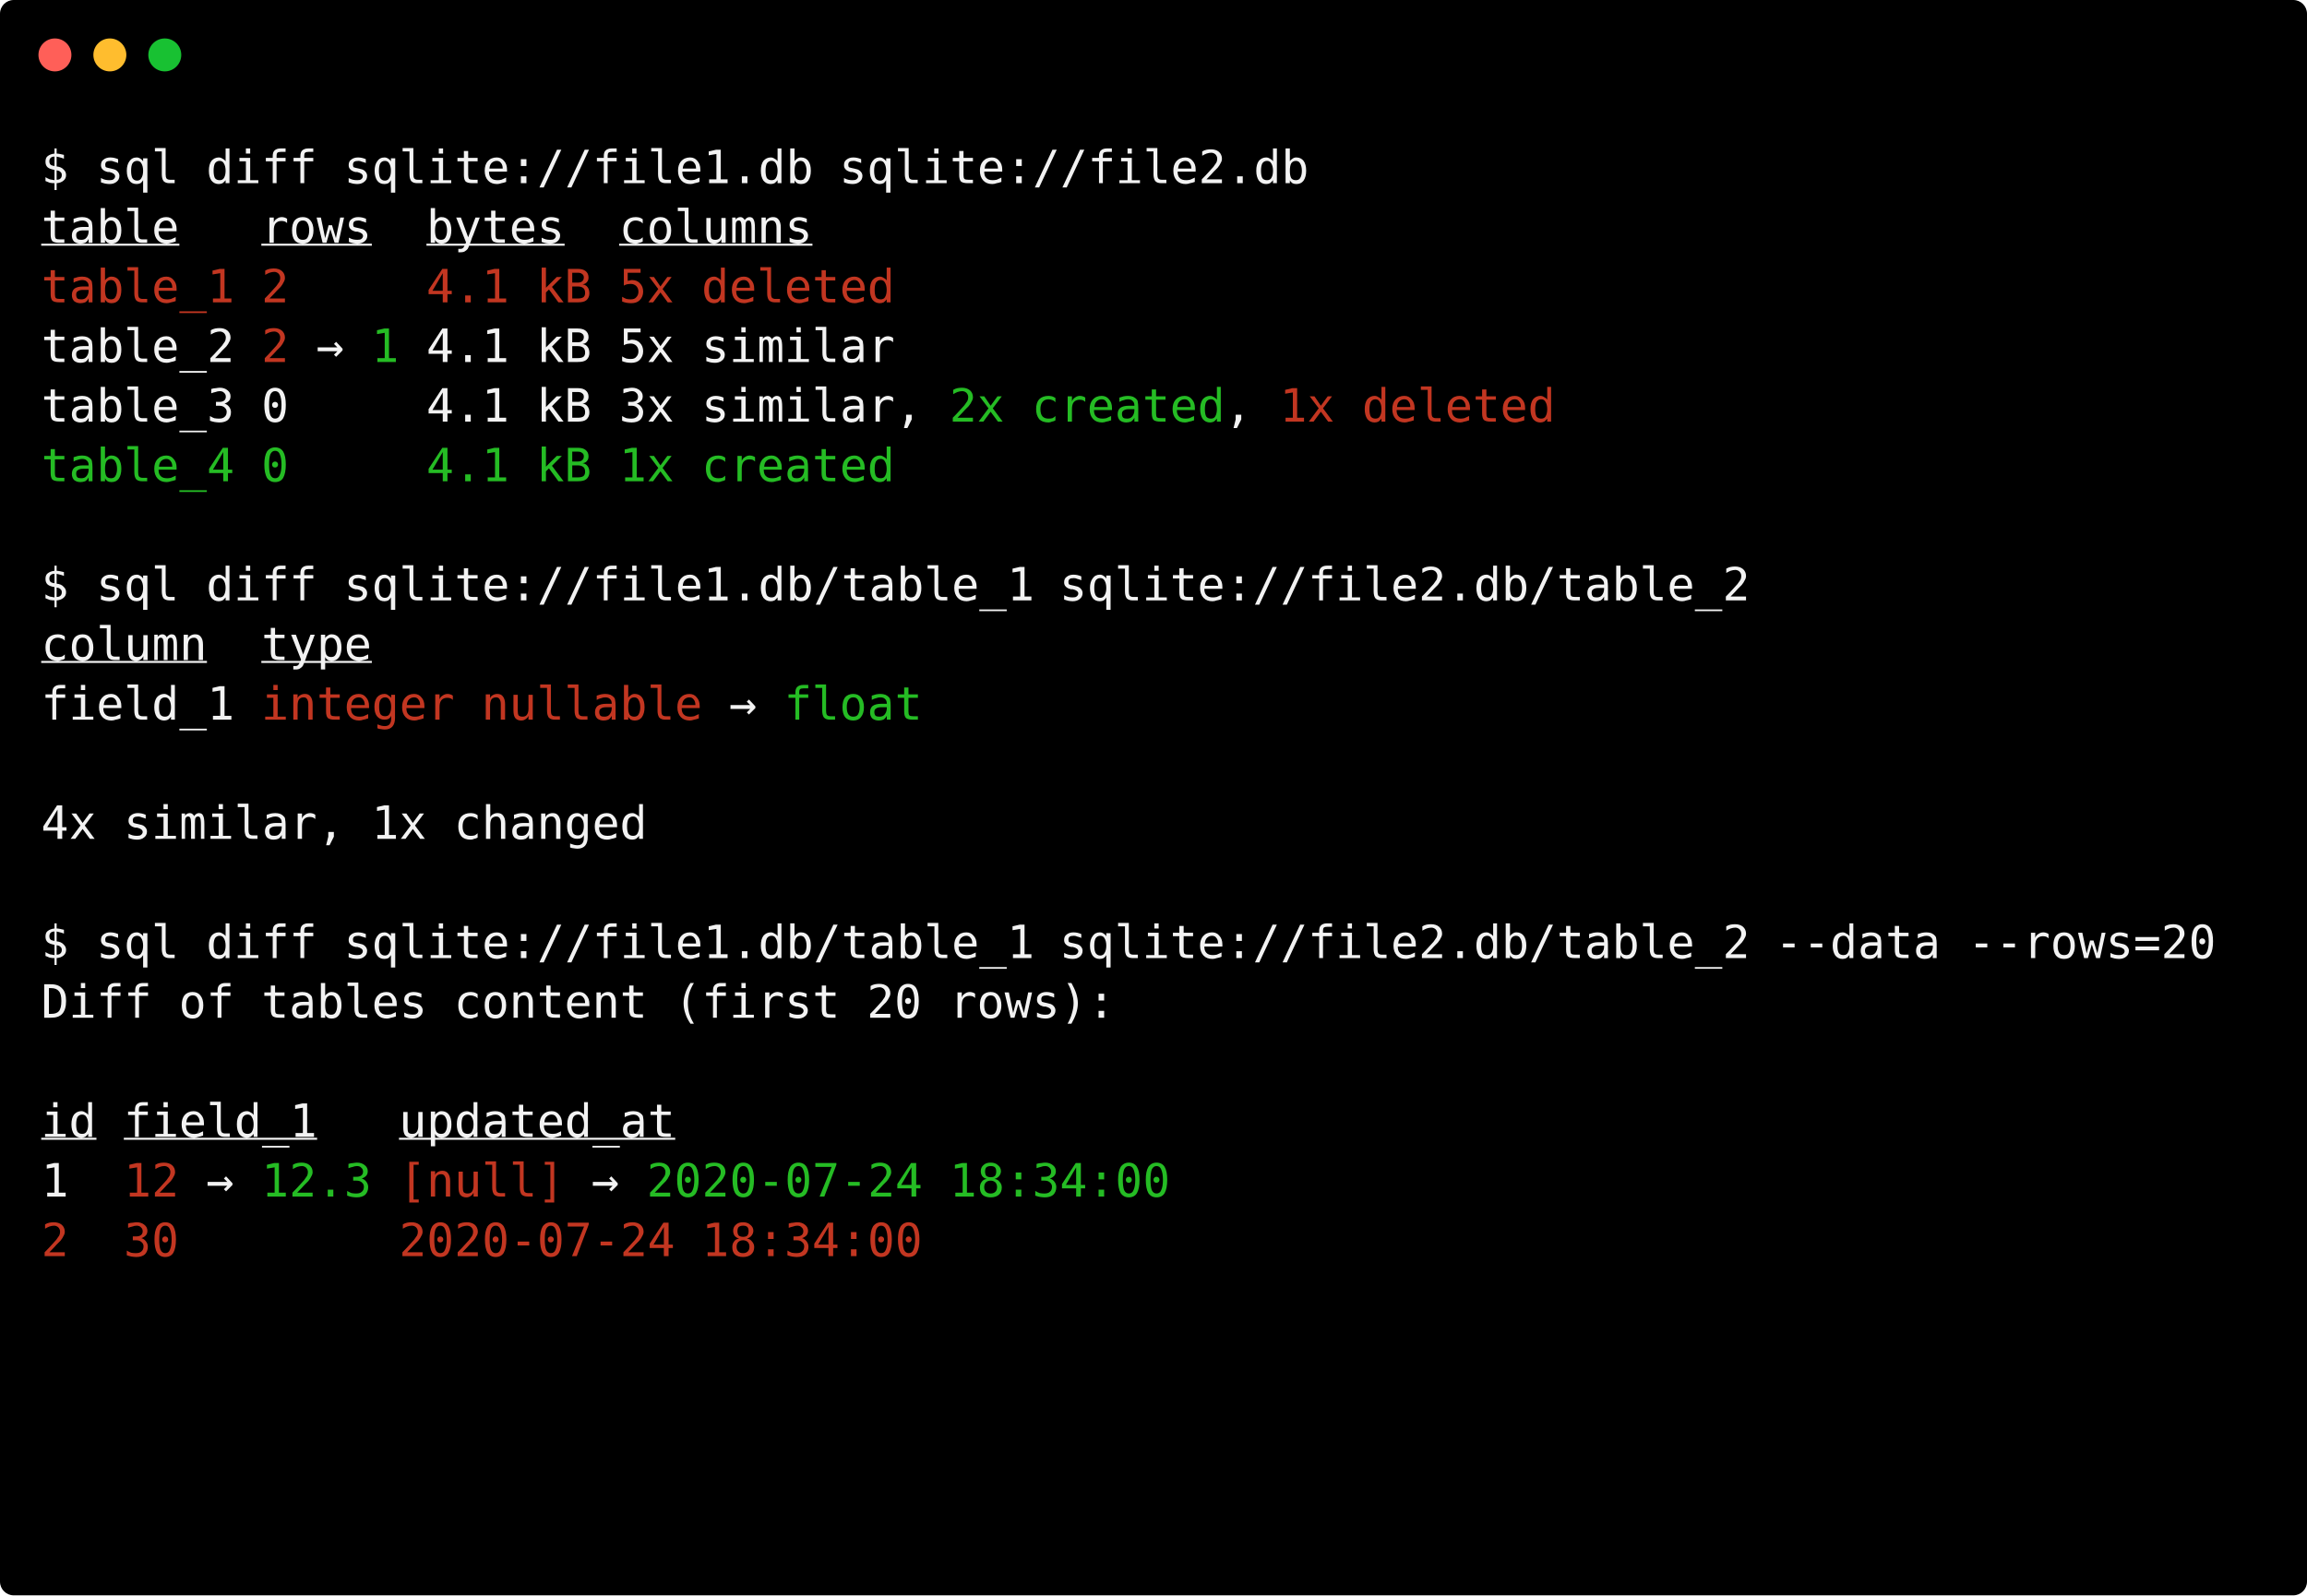
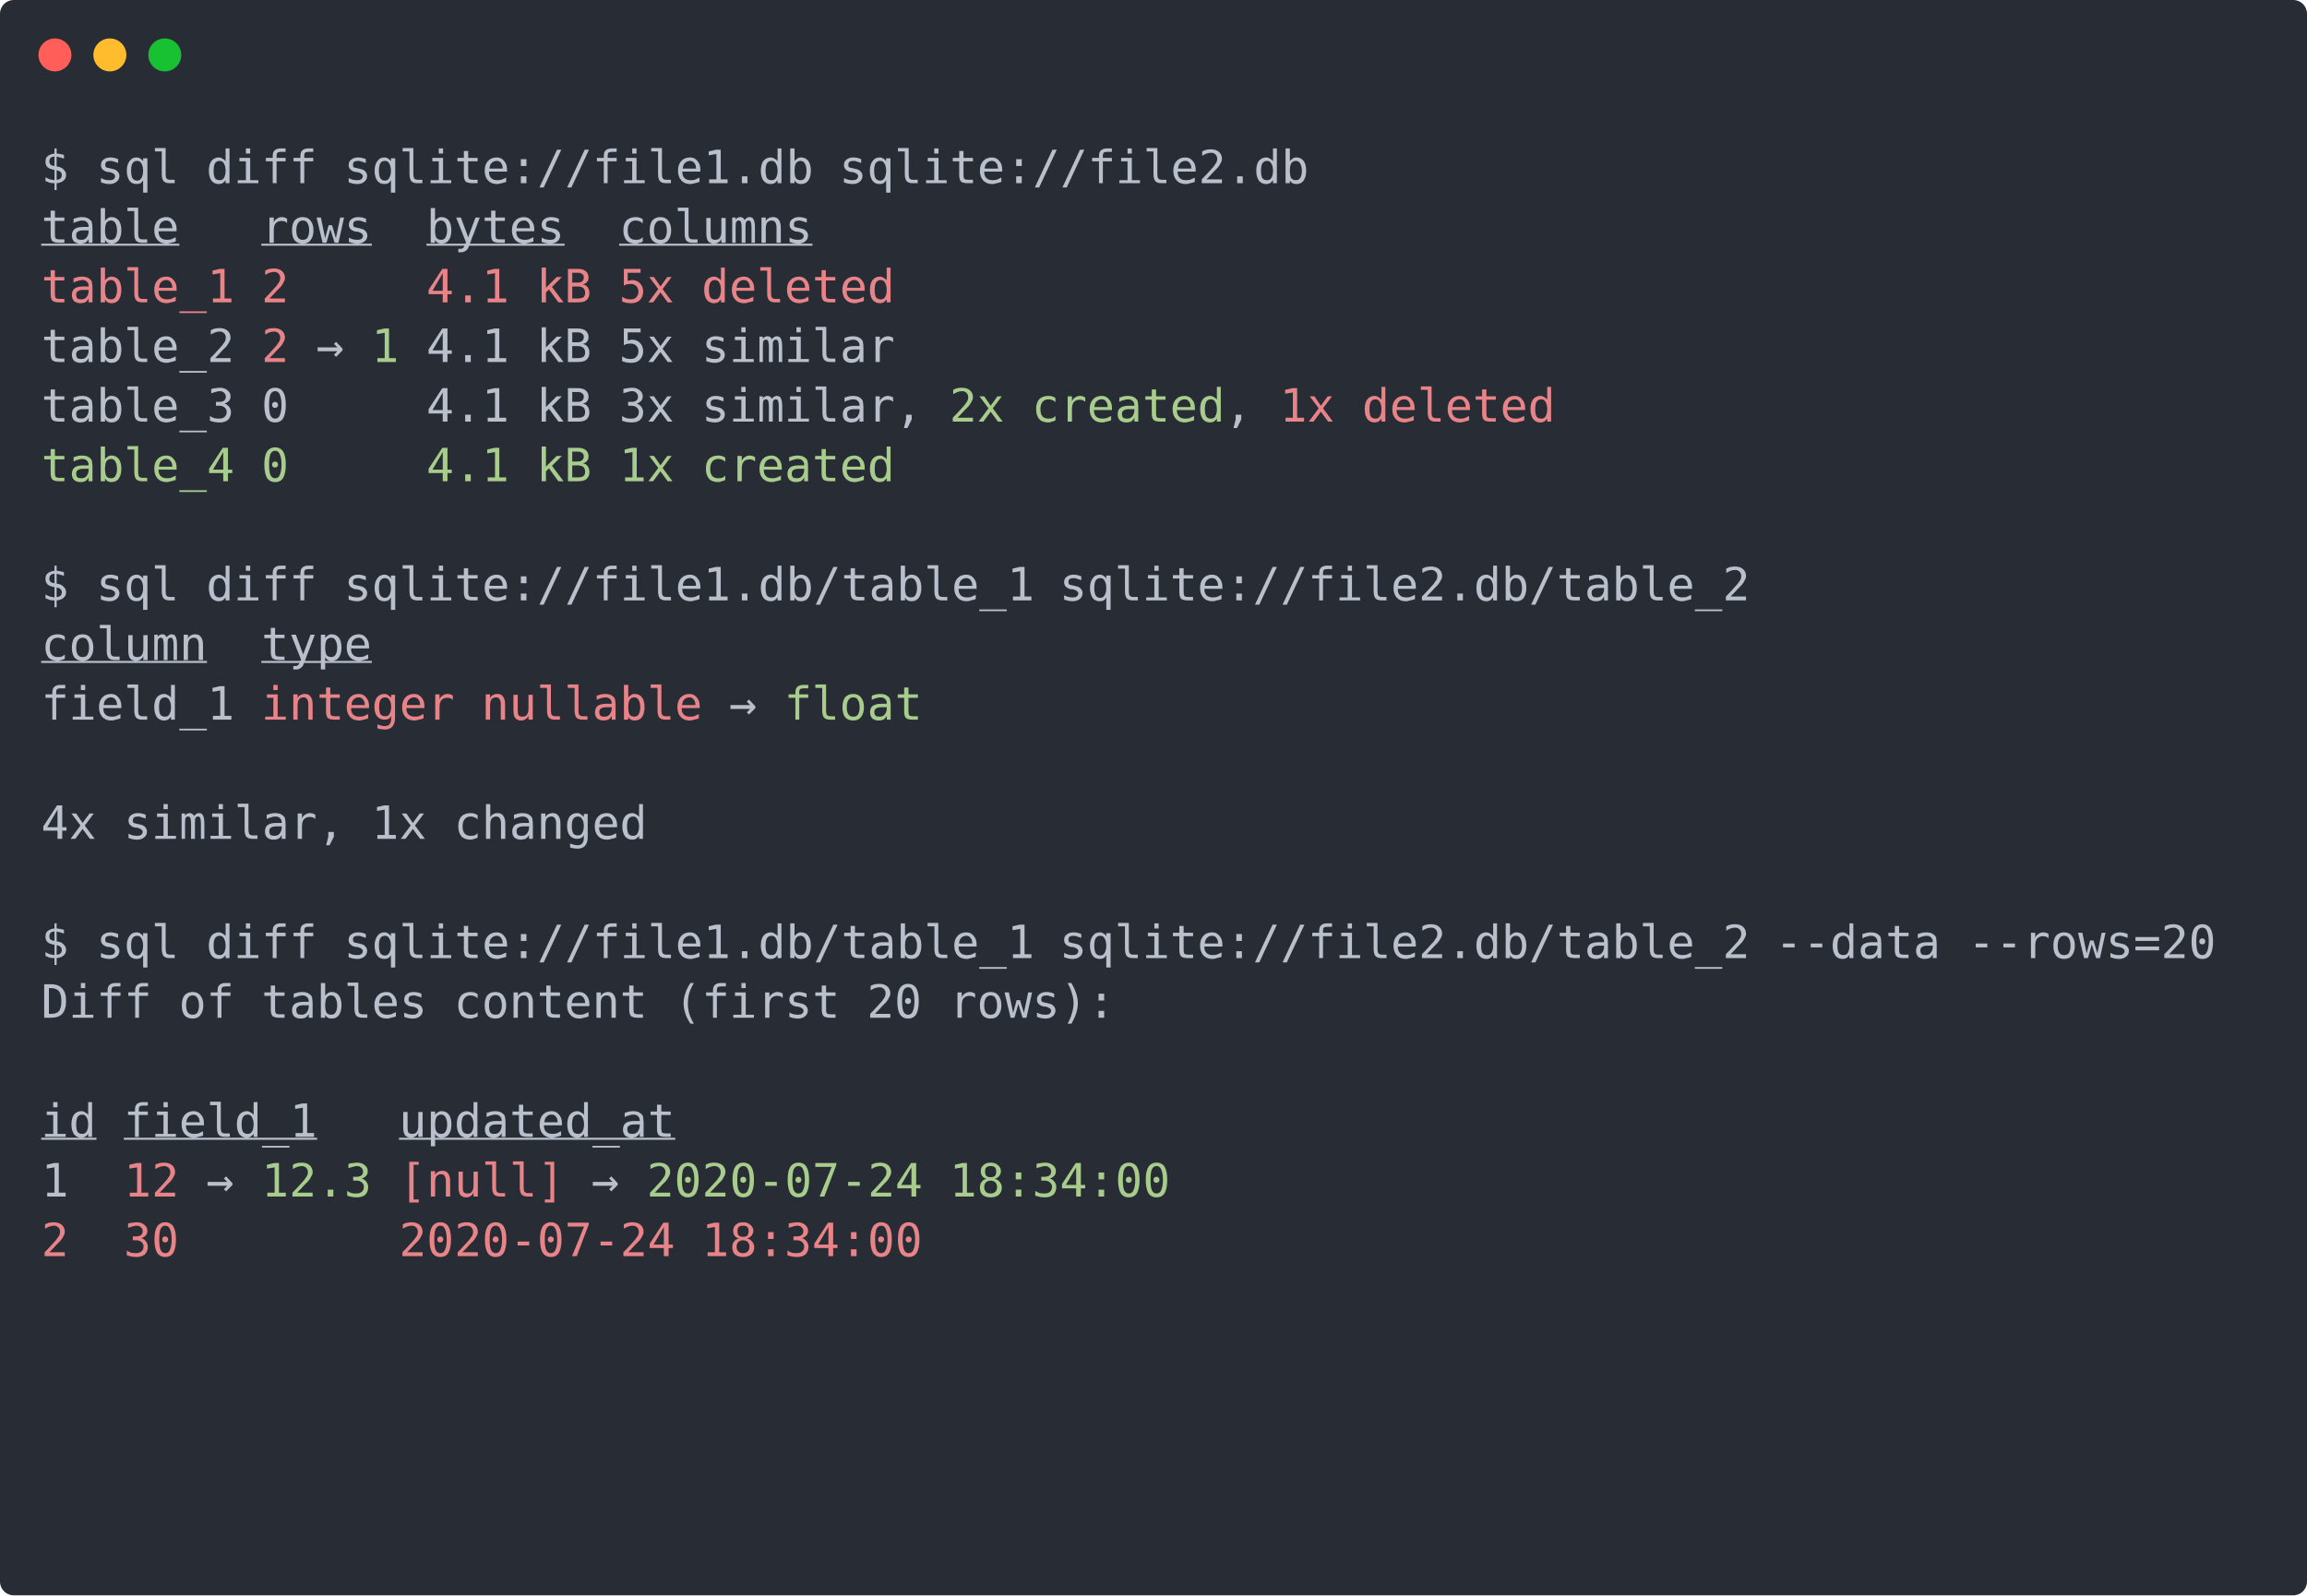
<svg xmlns="http://www.w3.org/2000/svg" xmlns:xlink="http://www.w3.org/1999/xlink" width="840" height="581.04">
  <rect width="840" height="581.04" rx="5" ry="5" class="a" />
  <svg y="0%" x="0%">
    <circle cx="20" cy="20" r="6" fill="#ff5f58" />
    <circle cx="40" cy="20" r="6" fill="#ffbd2e" />
    <circle cx="60" cy="20" r="6" fill="#18c132" />
  </svg>
  <svg height="521.04" viewBox="0 0 80 52.104" width="800" x="15" y="50">
-     <style>.a{fill:#000}.g{fill:#f2f2f2}.g,.h,.i,.j{white-space:pre}.h{fill:#f2f2f2;text-decoration:underline}.i,.j{fill:#c23621}.j{fill:#25bc24}</style>
+     <style>.a{fill:#282d35}.g{fill:#b9c0cb}.g,.h,.i,.j{white-space:pre}.h{fill:#b9c0cb;text-decoration:underline}.i,.j{fill:#e88388}.j{fill:#a8cc8c}</style>
    <g font-family="Monaco,Consolas,Menlo,'Bitstream Vera Sans Mono','Powerline Symbols',monospace" font-size="1.67">
      <defs>
        <symbol id="a">
          <path fill="transparent" d="M0 0h80v24H0z" />
        </symbol>
      </defs>
      <path class="a" d="M0 0h80v52.104H0z" />
      <svg width="80">
        <svg>
          <use xlink:href="#a" />
          <text y="1.67" class="g">$</text>
          <text x="2.004" y="1.67" class="g">sql</text>
          <text x="6.012" y="1.67" class="g">diff</text>
          <text x="11.022" y="1.67" class="g">sqlite://file1.db</text>
          <text x="29.058" y="1.67" class="g">sqlite://file2.db</text>
          <text y="3.841" class="h">table</text>
          <text x="8.016" y="3.841" class="h">rows</text>
          <text x="14.028" y="3.841" class="h">bytes</text>
          <text x="21.042" y="3.841" class="h">columns</text>
          <text y="6.012" class="i">table_1</text>
          <text x="8.016" y="6.012" class="i">2</text>
          <text x="14.028" y="6.012" class="i">4.1</text>
          <text x="18.036" y="6.012" class="i">kB</text>
          <text x="21.042" y="6.012" class="i">5x</text>
          <text x="24.048" y="6.012" class="i">deleted</text>
          <text y="8.183" class="g">table_2</text>
          <text x="8.016" y="8.183" class="i">2</text>
          <text x="10.02" y="8.183" class="g">→</text>
          <text x="12.024" y="8.183" class="j">1</text>
          <text x="14.028" y="8.183" class="g">4.1</text>
          <text x="18.036" y="8.183" class="g">kB</text>
          <text x="21.042" y="8.183" class="g">5x</text>
          <text x="24.048" y="8.183" class="g">similar</text>
          <text y="10.354" class="g">table_3</text>
          <text x="8.016" y="10.354" class="g">0</text>
          <text x="14.028" y="10.354" class="g">4.1</text>
          <text x="18.036" y="10.354" class="g">kB</text>
          <text x="21.042" y="10.354" class="g">3x</text>
          <text x="24.048" y="10.354" class="g">similar,</text>
          <text x="33.066" y="10.354" class="j">2x</text>
          <text x="36.072" y="10.354" class="j">created</text>
          <text x="43.086" y="10.354" class="g">,</text>
          <text x="45.09" y="10.354" class="i">1x</text>
          <text x="48.096" y="10.354" class="i">deleted</text>
          <text y="12.525" class="j">table_4</text>
          <text x="8.016" y="12.525" class="j">0</text>
          <text x="14.028" y="12.525" class="j">4.1</text>
          <text x="18.036" y="12.525" class="j">kB</text>
          <text x="21.042" y="12.525" class="j">1x</text>
          <text x="24.048" y="12.525" class="j">created</text>
          <text y="16.867" class="g">$</text>
          <text x="2.004" y="16.867" class="g">sql</text>
          <text x="6.012" y="16.867" class="g">diff</text>
          <text x="11.022" y="16.867" class="g">sqlite://file1.db/table_1</text>
          <text x="37.074" y="16.867" class="g">sqlite://file2.db/table_2</text>
          <text y="19.038" class="h">column</text>
          <text x="8.016" y="19.038" class="h">type</text>
          <text y="21.209" class="g">field_1</text>
          <text x="8.016" y="21.209" class="i">integer</text>
          <text x="16.032" y="21.209" class="i">nullable</text>
          <text x="25.05" y="21.209" class="g">→</text>
          <text x="27.054" y="21.209" class="j">float</text>
          <text y="25.551" class="g">4x</text>
          <text x="3.006" y="25.551" class="g">similar,</text>
          <text x="12.024" y="25.551" class="g">1x</text>
          <text x="15.03" y="25.551" class="g">changed</text>
          <text y="29.893" class="g">$</text>
          <text x="2.004" y="29.893" class="g">sql</text>
          <text x="6.012" y="29.893" class="g">diff</text>
          <text x="11.022" y="29.893" class="g">sqlite://file1.db/table_1</text>
          <text x="37.074" y="29.893" class="g">sqlite://file2.db/table_2</text>
          <text x="63.126" y="29.893" class="g">--data</text>
          <text x="70.14" y="29.893" class="g">--rows=20</text>
          <text y="32.064" class="g">Diff</text>
          <text x="5.01" y="32.064" class="g">of</text>
          <text x="8.016" y="32.064" class="g">tables</text>
          <text x="15.03" y="32.064" class="g">content</text>
          <text x="23.046" y="32.064" class="g">(first</text>
          <text x="30.06" y="32.064" class="g">20</text>
          <text x="33.066" y="32.064" class="g">rows):</text>
          <text y="36.406" class="h">id</text>
          <text x="3.006" y="36.406" class="h">field_1</text>
          <text x="13.026" y="36.406" class="h">updated_at</text>
          <text y="38.577" class="g">1</text>
          <text x="3.006" y="38.577" class="i">12</text>
          <text x="6.012" y="38.577" class="g">→</text>
          <text x="8.016" y="38.577" class="j">12.3</text>
          <text x="13.026" y="38.577" class="i">[null]</text>
          <text x="20.04" y="38.577" class="g">→</text>
          <text x="22.044" y="38.577" class="j">2020-07-24</text>
          <text x="33.066" y="38.577" class="j">18:34:00</text>
          <text y="40.748" class="i">2</text>
          <text x="3.006" y="40.748" class="i">30</text>
          <text x="13.026" y="40.748" class="i">2020-07-24</text>
          <text x="24.048" y="40.748" class="i">18:34:00</text>
        </svg>
      </svg>
    </g>
  </svg>
</svg>
